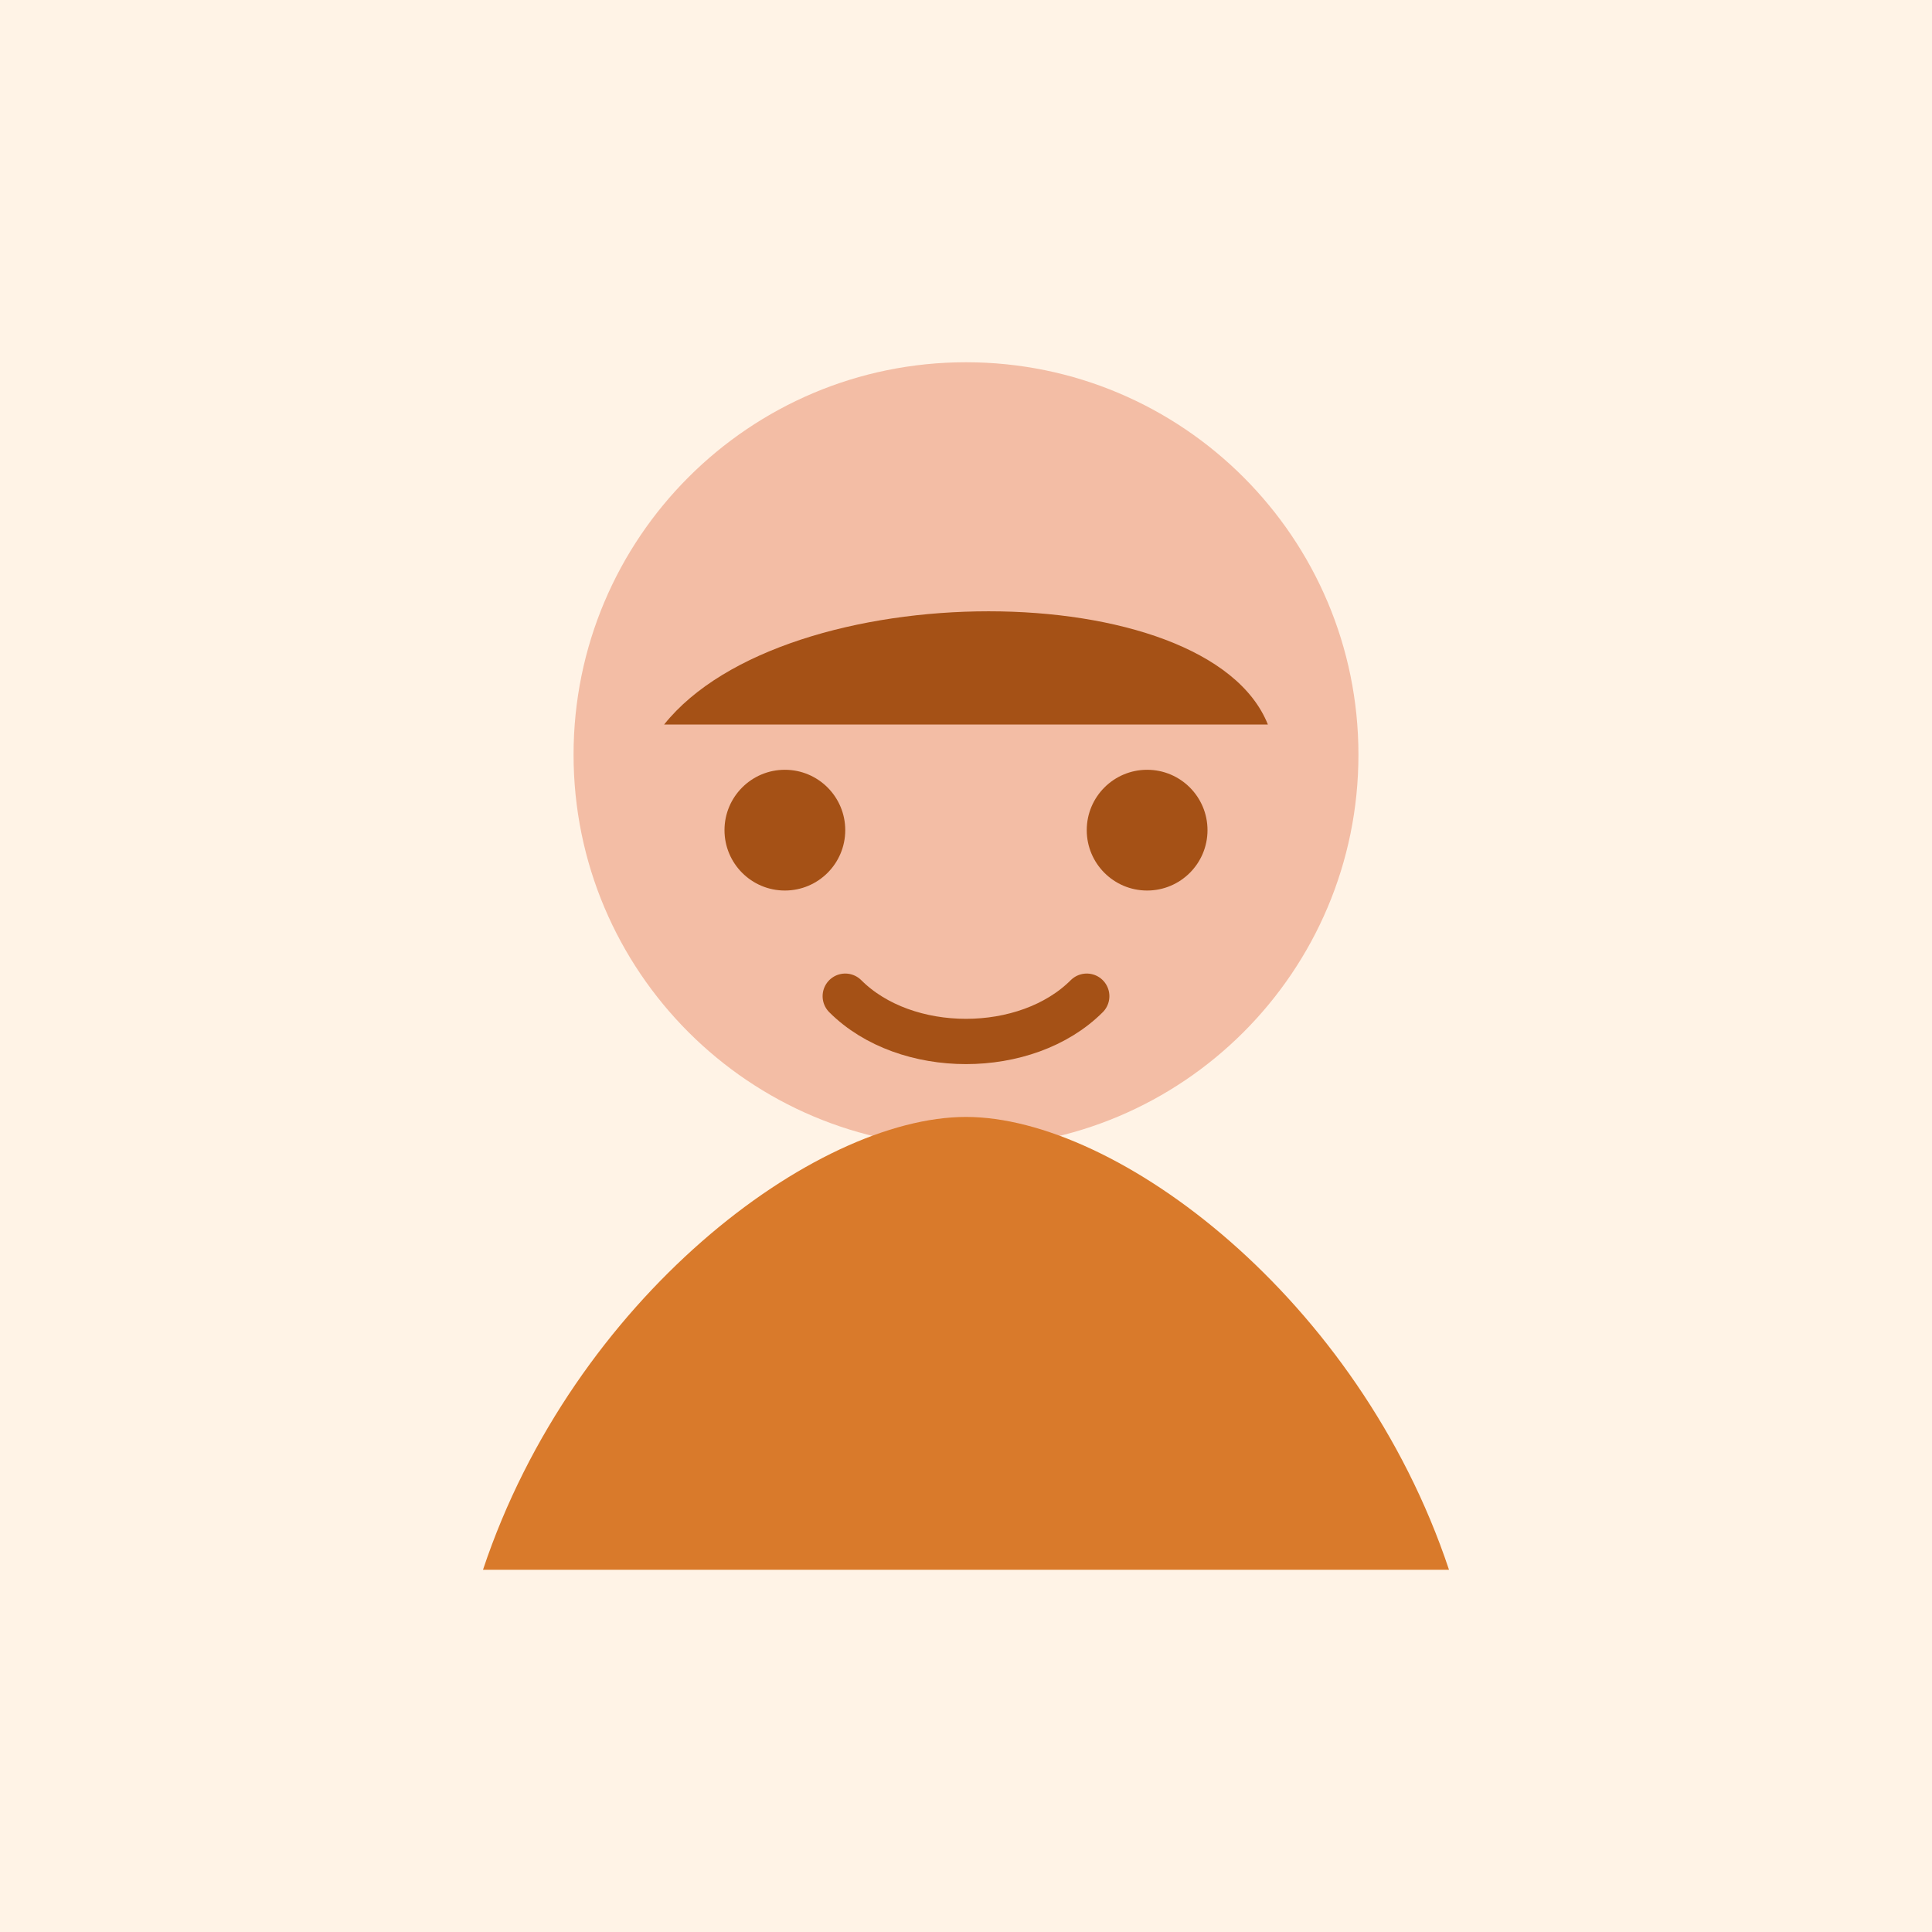
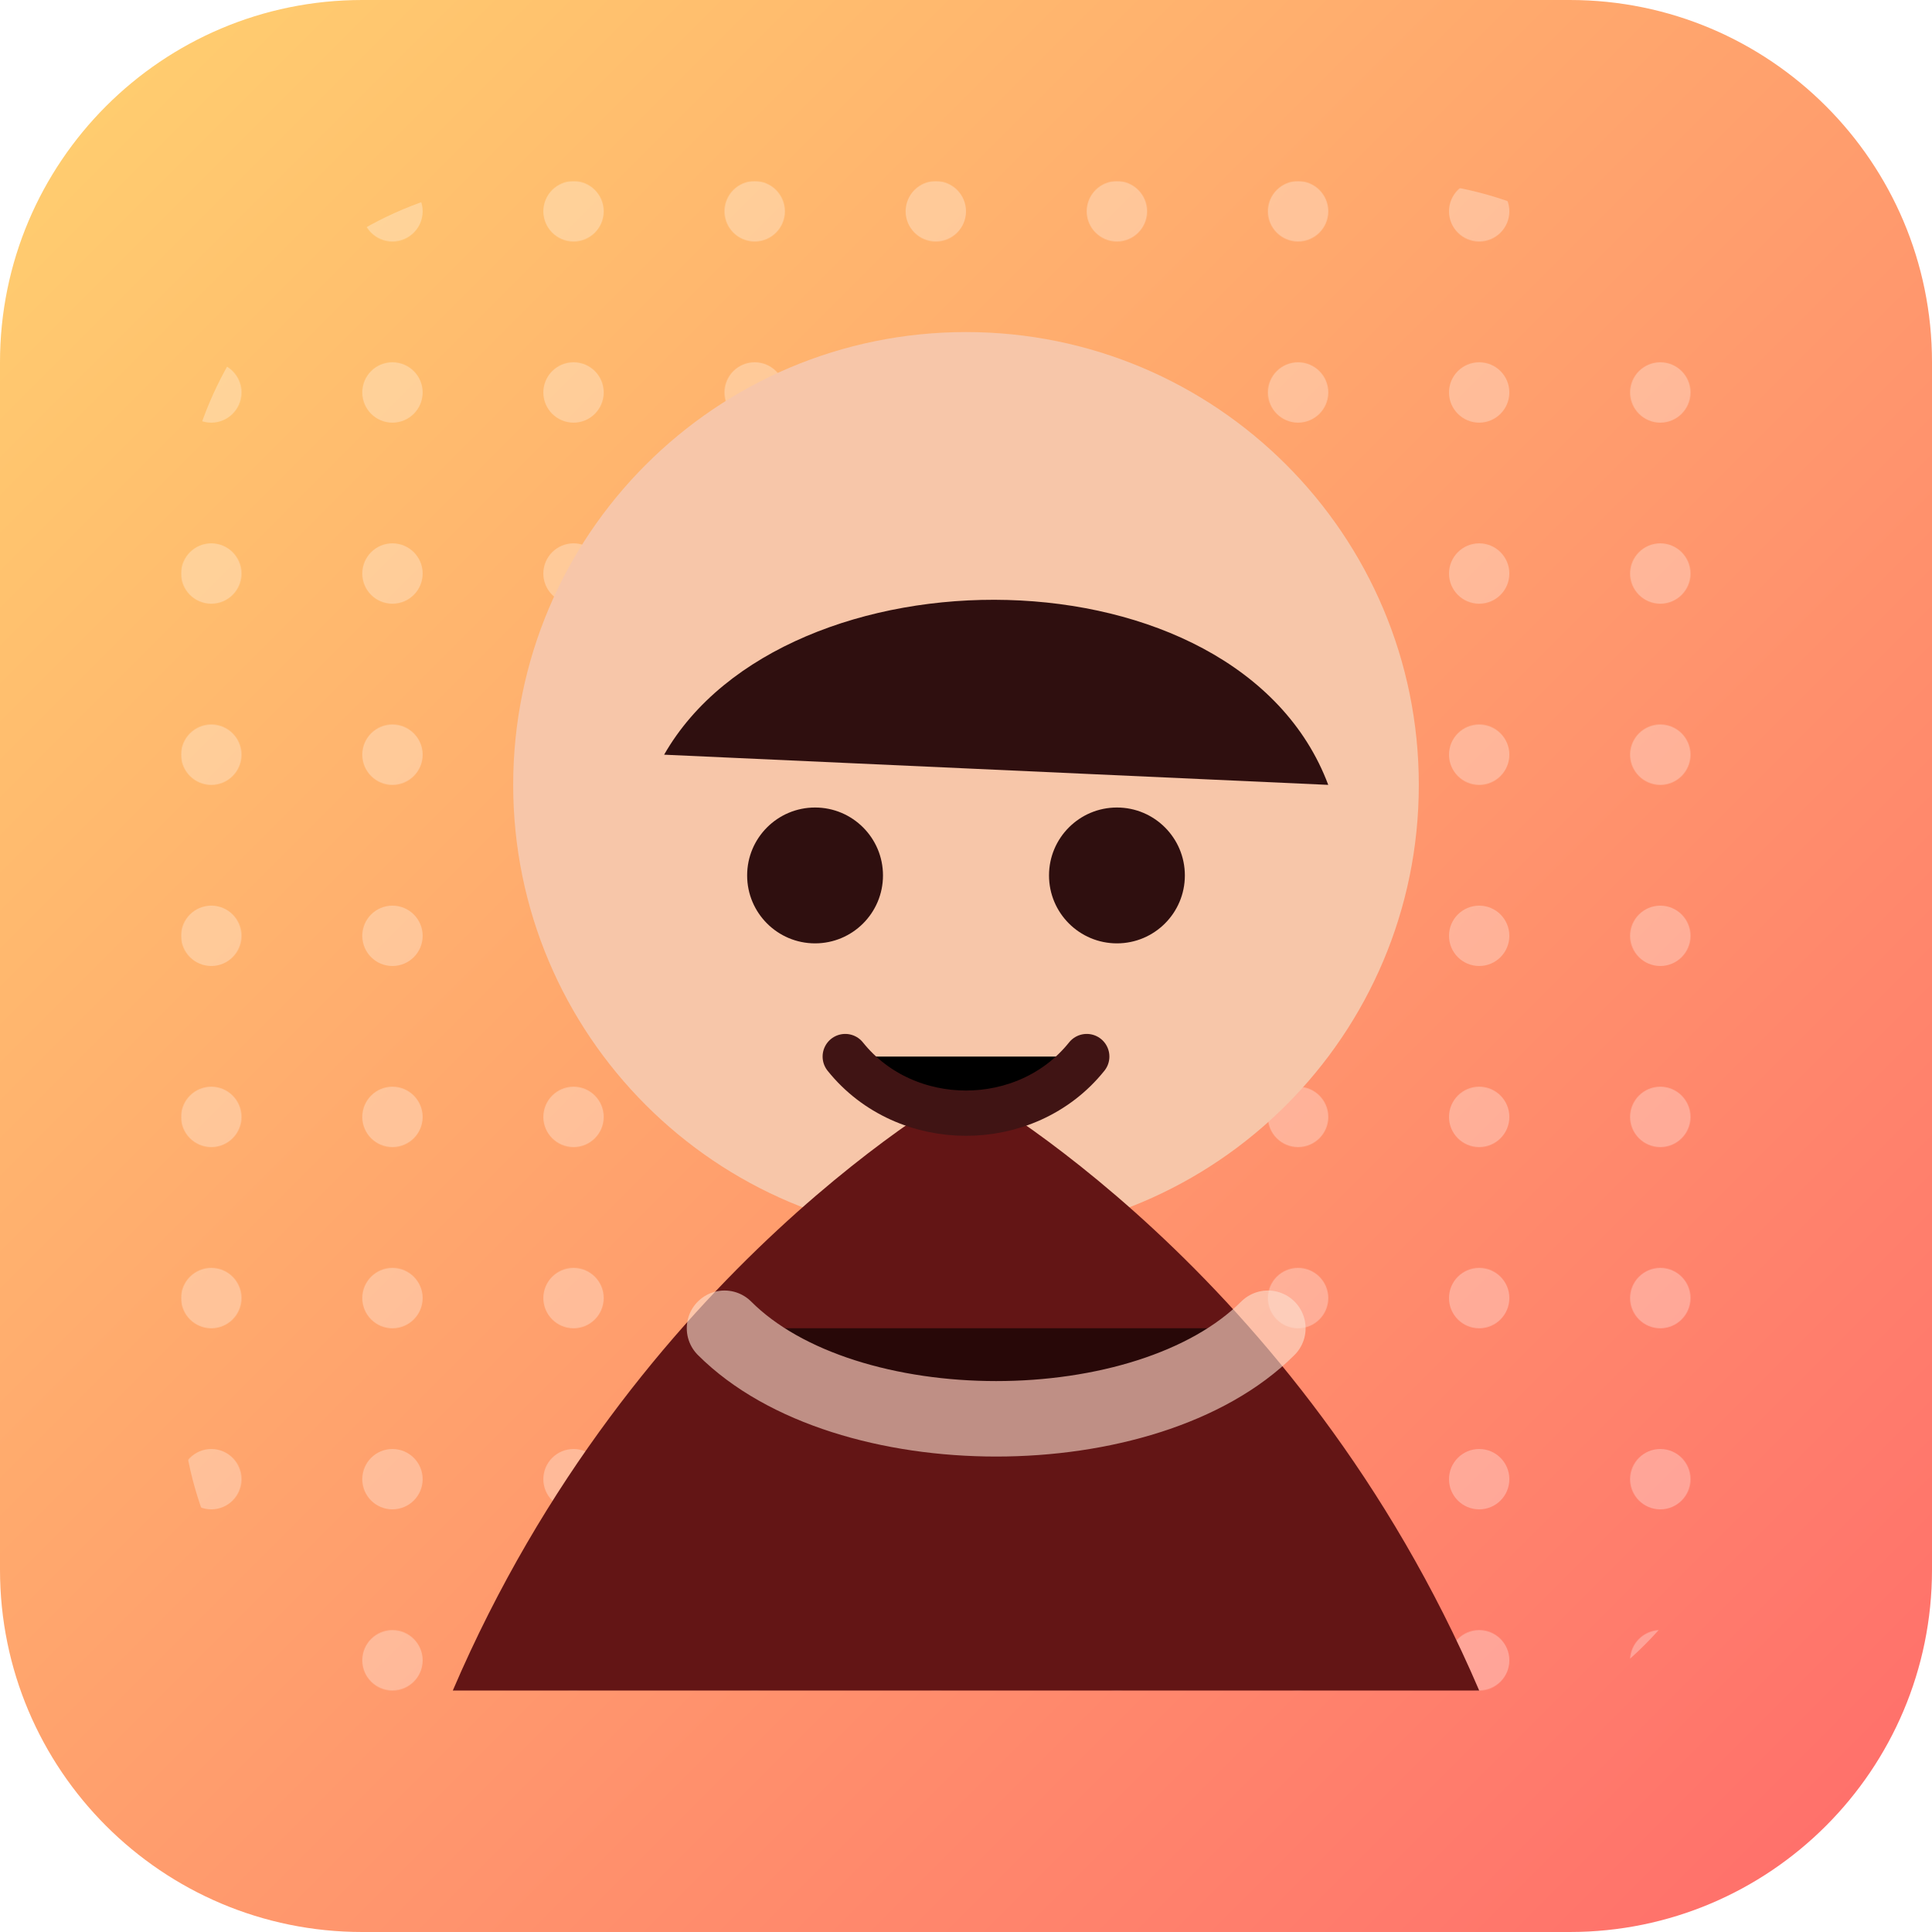
<svg xmlns="http://www.w3.org/2000/svg" width="128" height="128" viewBox="0 0 128 128">
-   <rect width="128" height="128" fill="#FFF3E6" />
-   <circle cx="64" cy="50" r="26" fill="#F3BDA5" />
-   <path d="M32 104c6-18 22-30 32-30s26 12 32 30" fill="#D97A2B" />
-   <path d="M44 48c8-10 36-10 40 0" fill="#A55116" />
-   <circle cx="52" cy="55" r="4" fill="#A55116" />
-   <circle cx="76" cy="55" r="4" fill="#A55116" />
-   <path d="M56 66c4 4 12 4 16 0" stroke="#A55116" stroke-width="3" stroke-linecap="round" fill="none" />
+   <defs>
+     <linearGradient id="f" x1="0" y1="0" x2="1" y2="1">
+       <stop offset="0%" stop-color="#FFD26F" />
+       <stop offset="100%" stop-color="#FF6B6B" />
+     </linearGradient>
+     <pattern id="dots" width="12" height="12" patternUnits="userSpaceOnUse">
+       <circle cx="2" cy="2" r="2" fill="rgba(255,255,255,0.3)" />
+     </pattern>
+   </defs>
+   <rect width="128" height="128" rx="24" fill="url(#f)" />
+   <rect x="12" y="12" width="104" height="104" rx="24" fill="url(#dots)" />
+   <circle cx="64" cy="52" r="30" fill="#F7C6A9" />
+   <path d="M30 112c12-28 34-40 34-40s22 12 34 40" fill="#631515" />
+   <path d="M44 50c8-14 38-14 44 2" fill="#2F0F0F" />
+   <circle cx="54" cy="58" r="4.5" fill="#2F0F0F" />
+   <circle cx="74" cy="58" r="4.5" fill="#2F0F0F" />
+   <path d="M56 70c4 5 12 5 16 0" stroke="#401414" stroke-width="3" stroke-linecap="round" />
+   <path d="M48 88c8 8 28 8 36 0" stroke="#FBE1D1" stroke-width="5" stroke-linecap="round" opacity=".6" />
</svg>
